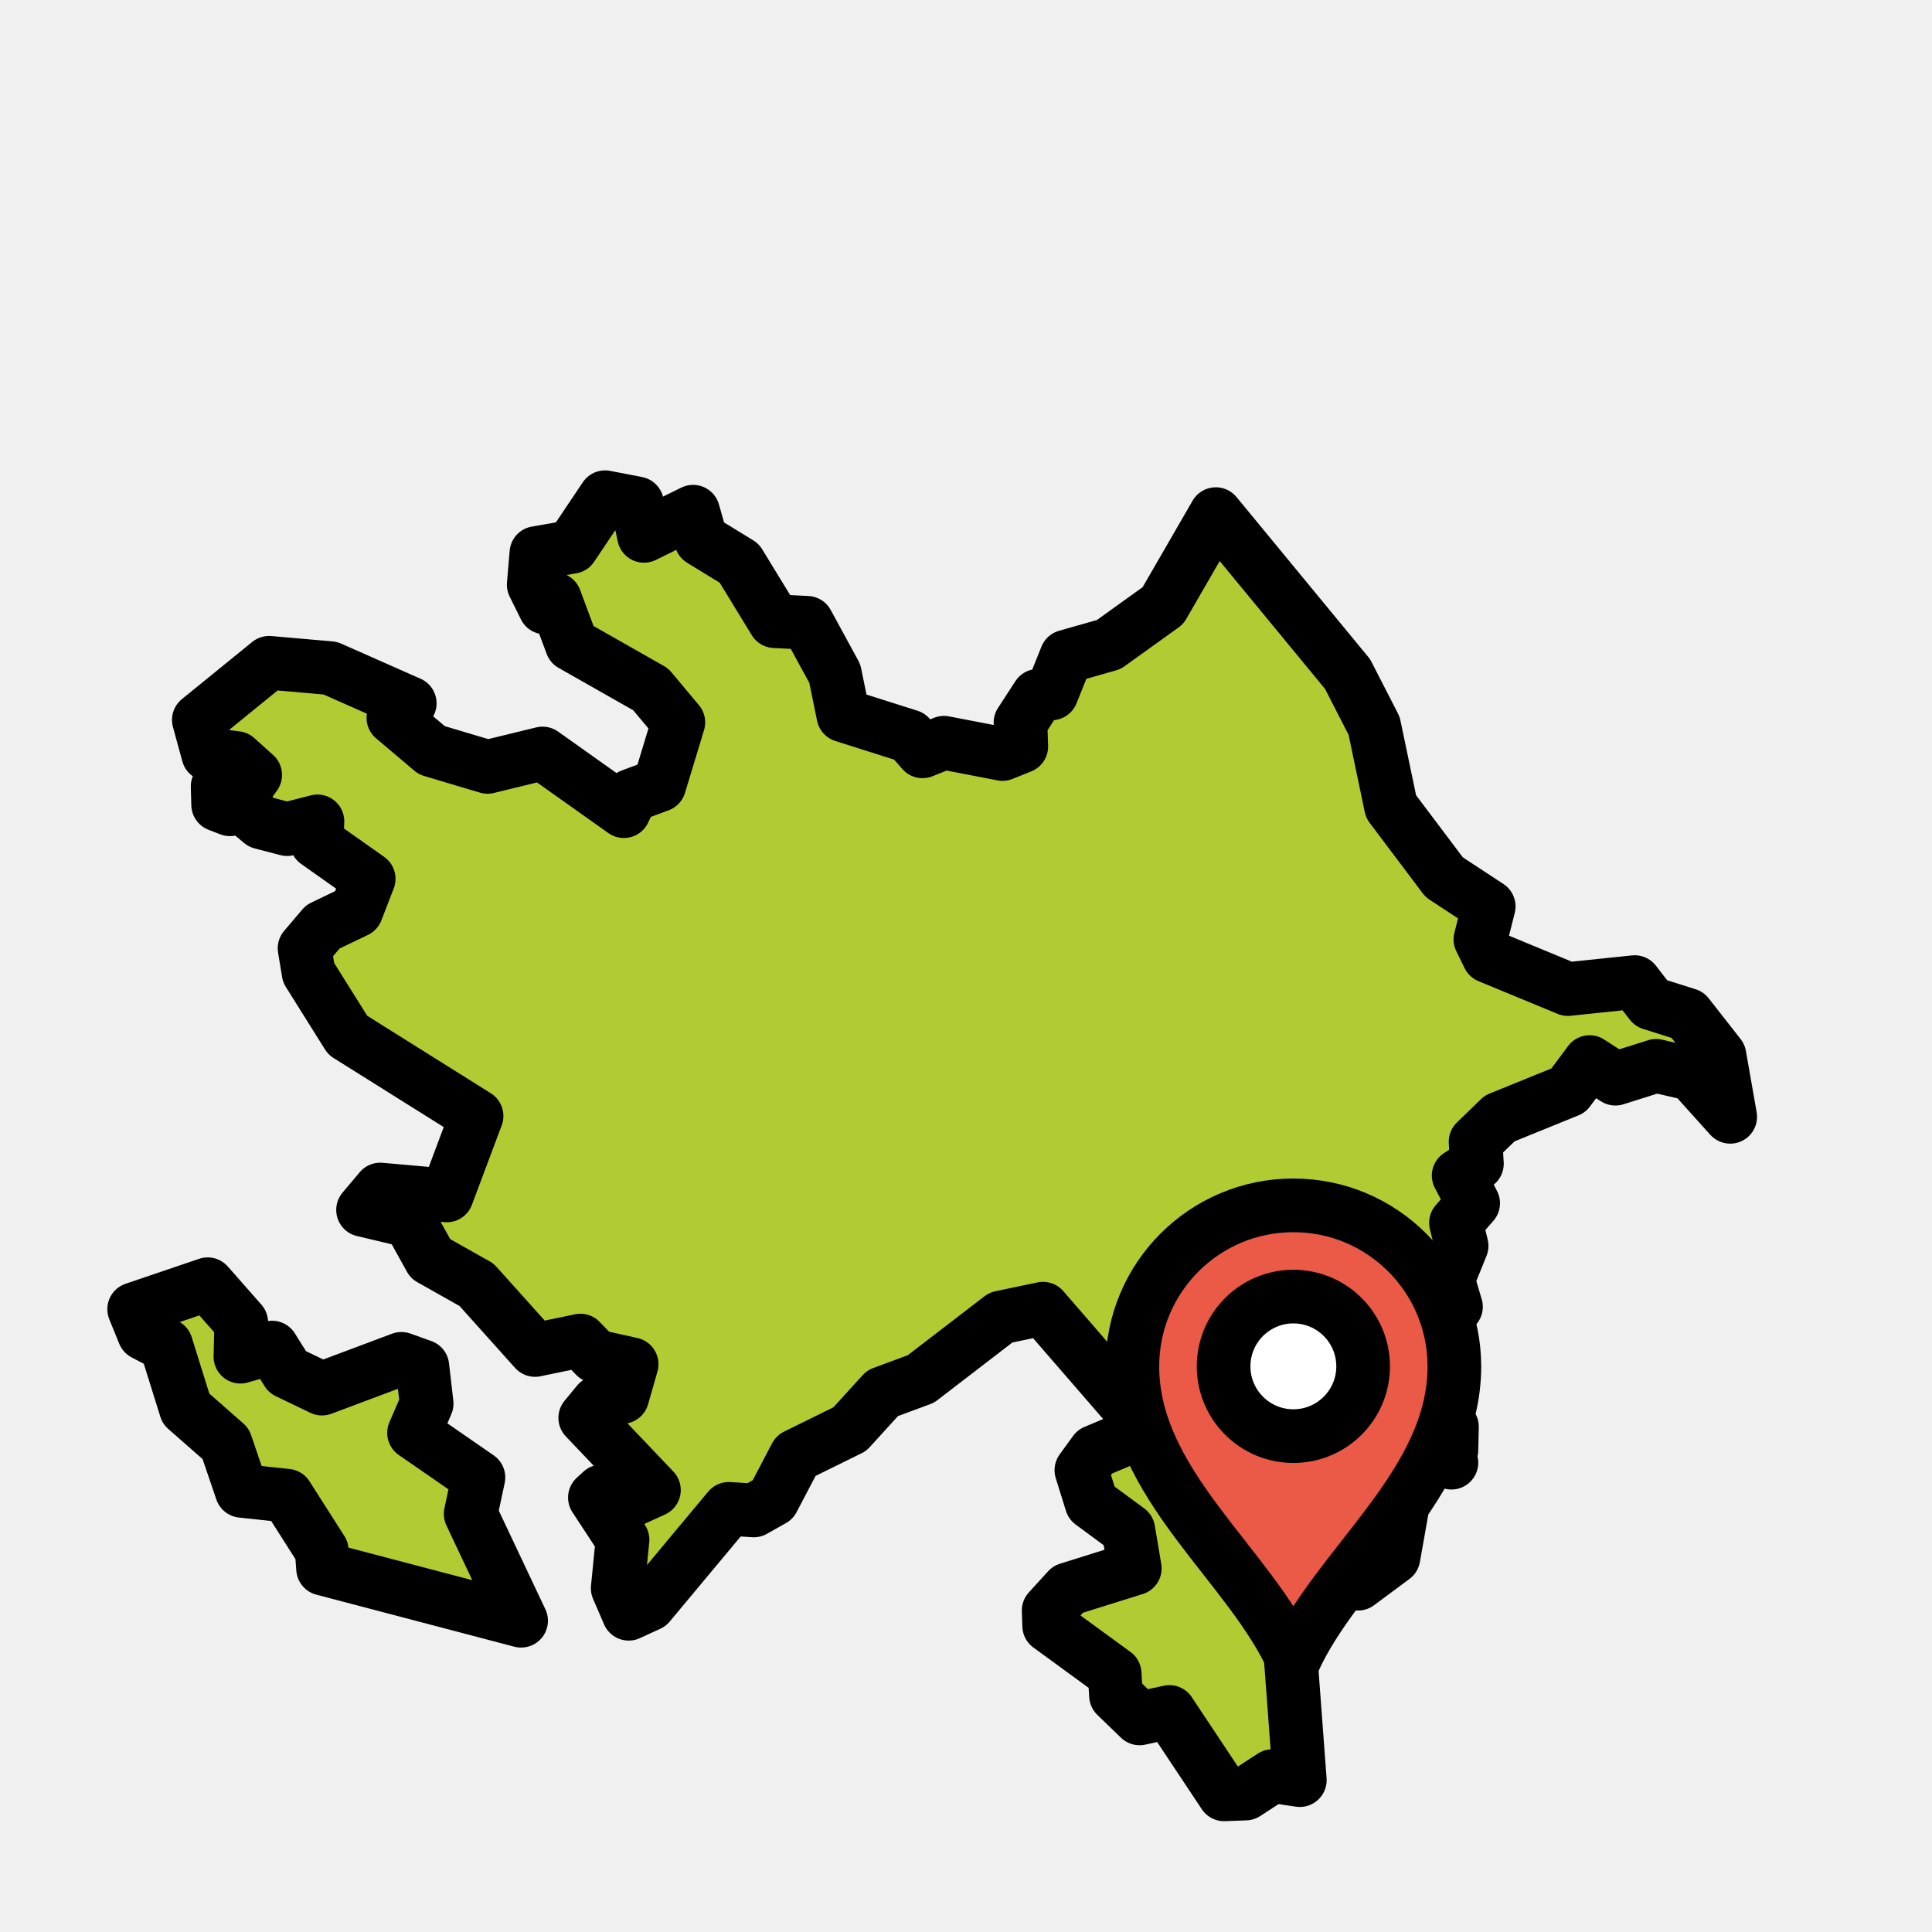
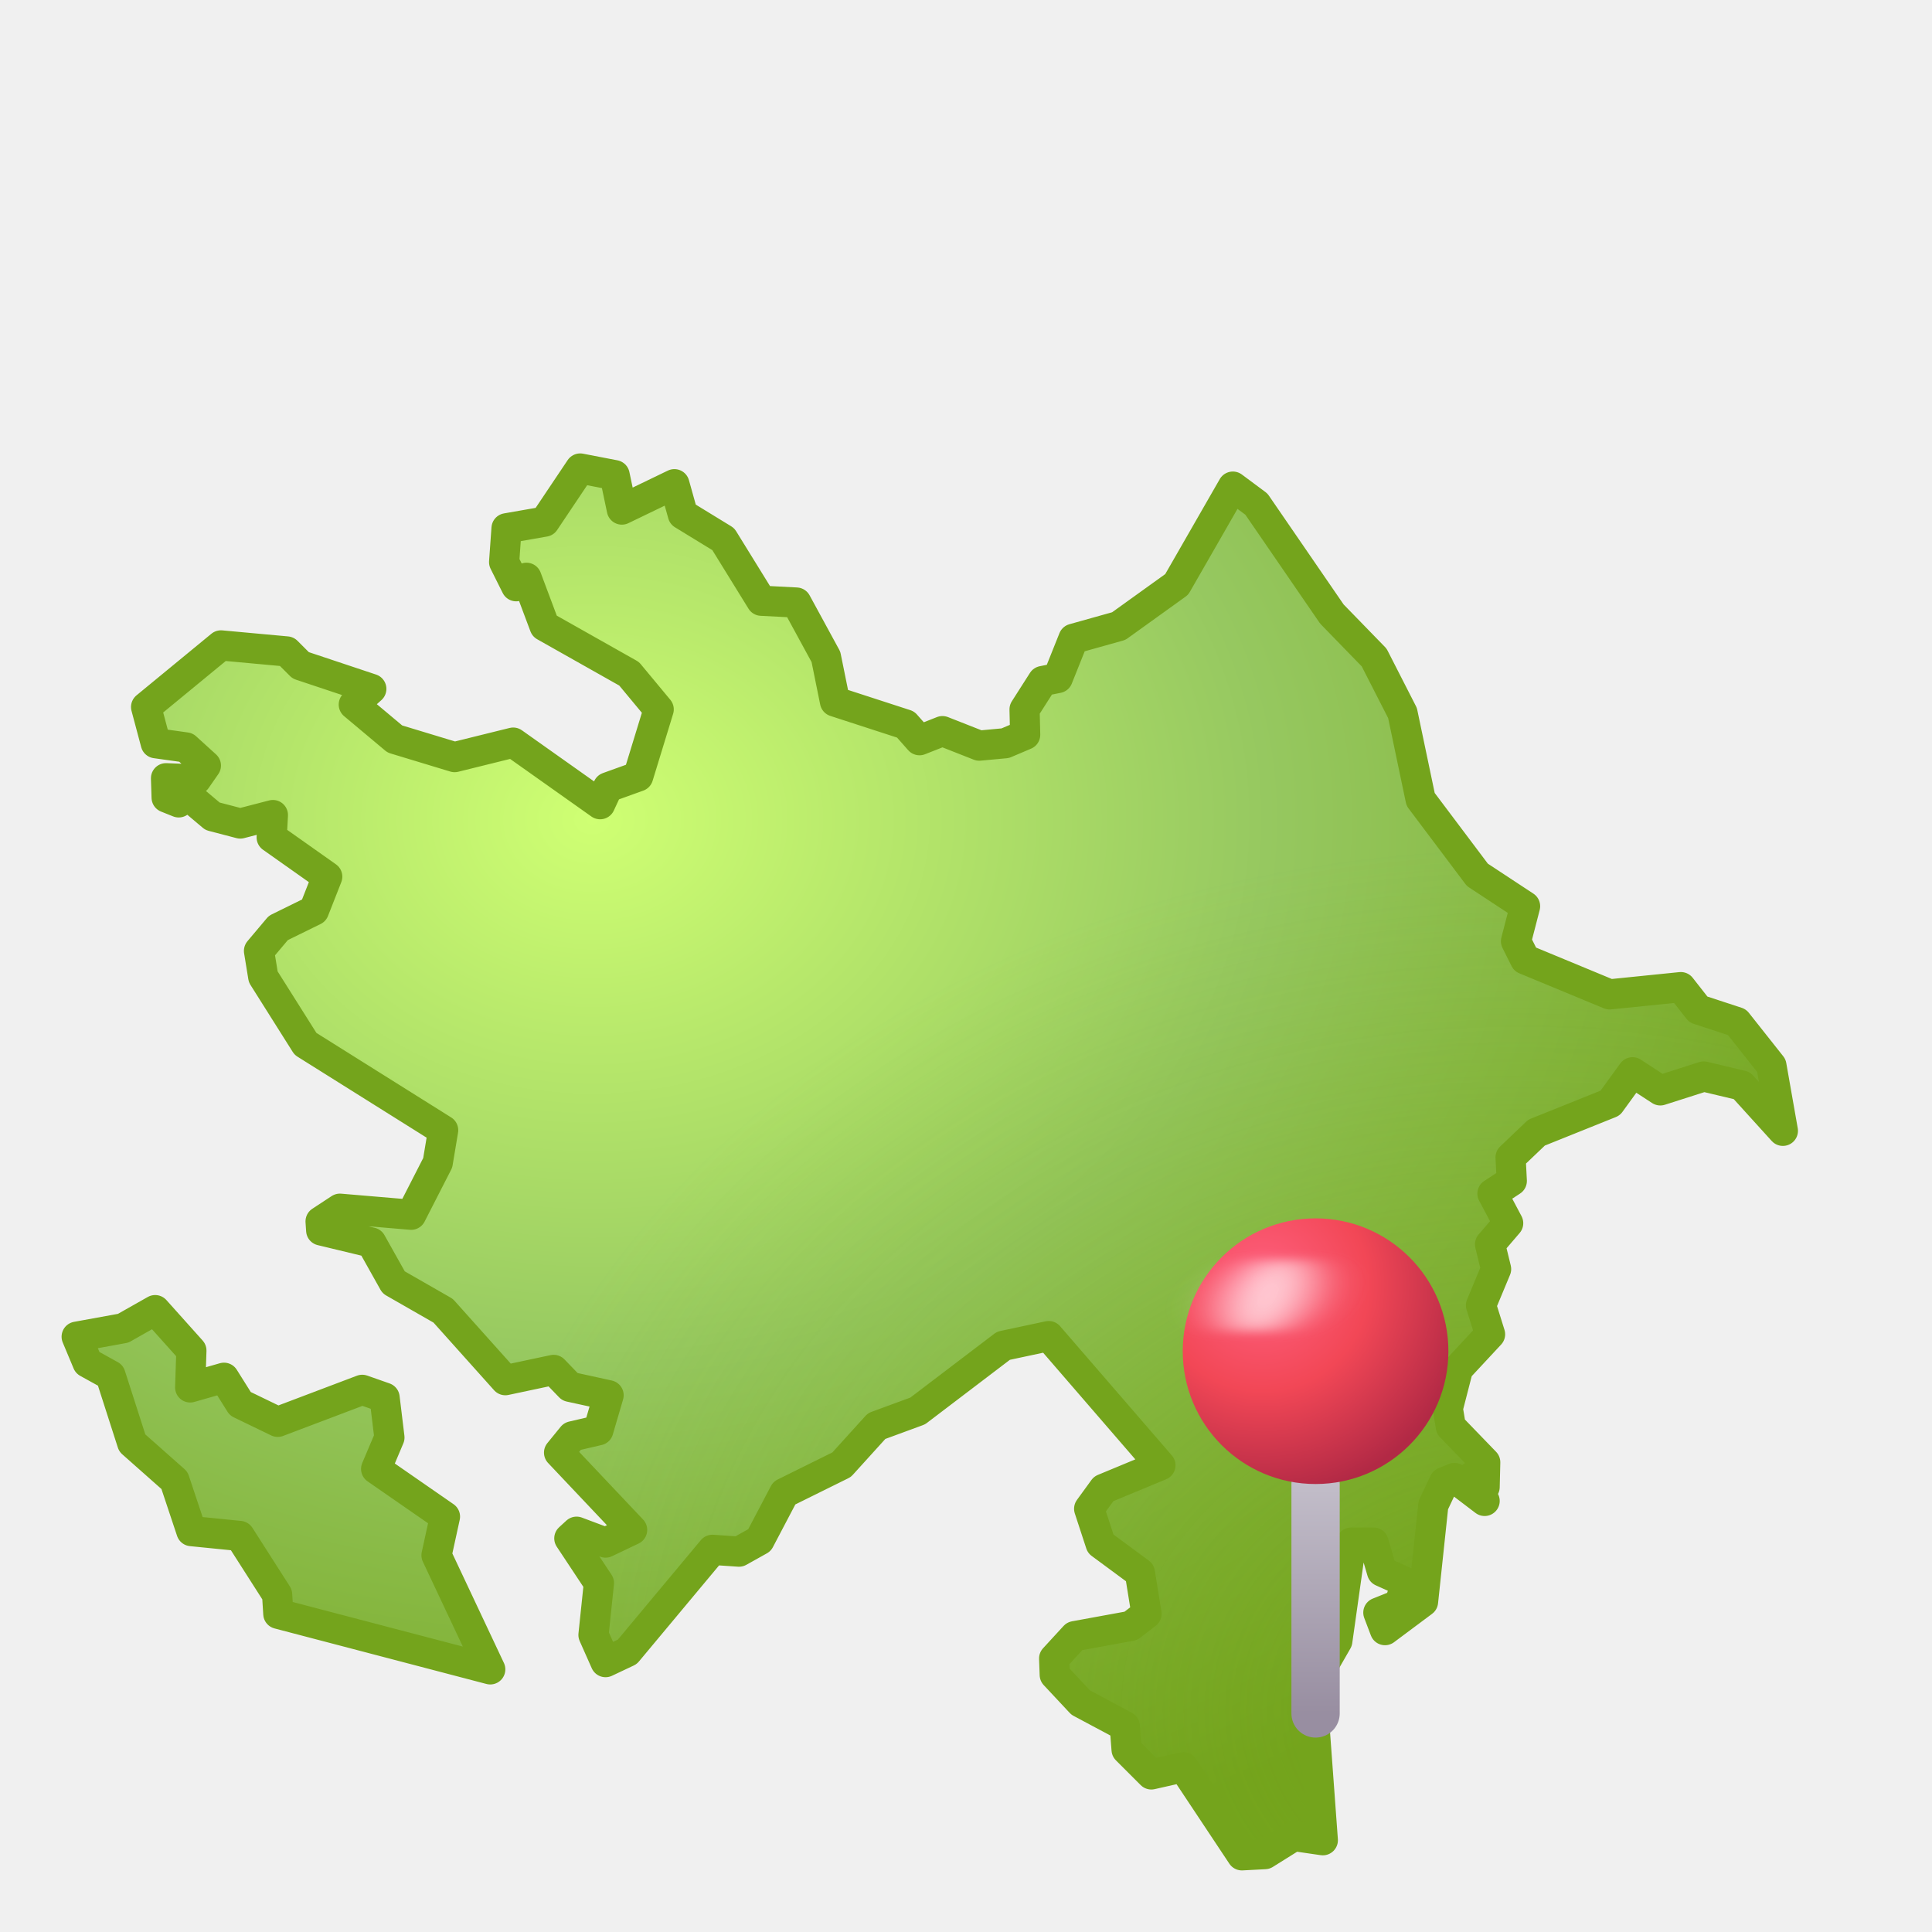
- <svg xmlns="http://www.w3.org/2000/svg" viewBox="0 0 72 72">
-   <path d="M7.41,26.83 L10.03,24.7 L12.31,24.9 L15.27,26.21 L14.66,26.75 L16.09,27.96 L18.17,28.58 L20.22,28.08 L23.25,30.23 L23.52,29.65 L24.57,29.26 L25.28,26.92 L24.25,25.69 L21.31,24.02 L20.68,22.33 L20.31,22.64 L19.89,21.79 L19.99,20.61 L21.31,20.38 L22.55,18.53 L23.74,18.76 L24,19.97 L25.83,19.07 L26.13,20.12 L27.55,20.99 L28.87,23.15 L30.08,23.21 L31.11,25.1 L31.43,26.66 L33.89,27.44 L34.38,28 L35.18,27.68 L37.36,28.1 L38.06,27.82 L38.03,26.93 L38.68,25.93 L39.19,25.84 L39.74,24.47 L41.32,24.02 L43.34,22.57 L45.31,19.16 L50.22,25.12 L51.21,27.05 L51.84,30.06 L53.82,32.69 L55.48,33.78 L55.17,35.01 L55.48,35.64 L58.43,36.86 L60.92,36.6 L61.53,37.39 L62.89,37.82 L64.08,39.34 L64.48,41.62 L63.05,40.03 L61.72,39.72 L60.2,40.2 L59.24,39.58 L58.45,40.64 L55.89,41.68 L54.99,42.55 L55.04,43.37 L54.36,43.81 L54.9,44.84 L54.26,45.57 L54.47,46.43 L53.96,47.69 L54.26,48.7 L53.14,49.92 L52.79,51.29 L52.91,51.92 L54.11,53.17 L54.09,54.04 L53.66,53.66 L54.09,54.51 L53.02,53.72 L52.67,53.86 L51.93,58.04 L50.61,59.02 L50.37,58.41 L51.1,58.12 L51.34,57.36 L50.5,56.97 L50.21,55.96 L49.43,55.97 L48.94,59.41 L48.37,60.4 L47.99,60.3 L48.44,66.34 L47.42,66.19 L46.42,66.84 L45.62,66.87 L43.58,63.8 L42.47,64.04 L41.59,63.19 L41.54,62.37 L39.1,60.59 L39.08,60.02 L39.8,59.23 L42.29,58.45 L42.05,57.02 L40.68,56.01 L40.3,54.79 L40.8,54.1 L42.77,53.27 L38.87,48.77 L37.3,49.1 L34.32,51.39 L32.89,51.92 L31.67,53.26 L29.66,54.25 L28.8,55.89 L28.09,56.29 L27.16,56.23 L24.19,59.79 L23.43,60.14 L23.02,59.19 L23.2,57.38 L22.17,55.81 L22.42,55.58 L23.43,55.96 L24.37,55.53 L21.81,52.84 L22.28,52.27 L23.19,52.06 L23.54,50.84 L22.19,50.54 L21.63,49.96 L19.94,50.31 L17.76,47.88 L16.04,46.91 L15.26,45.5 L13.53,45.09 L14.17,44.33 L16.65,44.55 L17.76,41.59 L12.96,38.58 L11.5,36.25 L11.35,35.34 L12.03,34.54 L13.28,33.94 L13.74,32.75 L11.8,31.38 L11.83,30.61 L10.7,30.9 L9.74,30.65 L8.66,29.75 L8.57,30.16 L8.13,29.99 L8.11,29.31 L9.16,29.36 L9.51,28.88 L8.81,28.25 L7.76,28.11 Z M19.42,60.4 L12.04,58.46 L11.99,57.78 L10.69,55.74 L9.01,55.56 L8.41,53.8 L6.93,52.5 L6.19,50.13 L5.37,49.7 L5,48.79 L7.74,47.86 L8.99,49.28 L8.96,50.56 L10.14,50.22 L10.71,51.13 L12,51.75 L14.96,50.64 L15.74,50.92 L15.9,52.31 L15.43,53.4 L17.83,55.06 L17.54,56.42 Z" fill="#B1CC33" fill-rule="evenodd" stroke="#000" stroke-width="2" stroke-linejoin="round" stroke-linecap="round" />
-   <g transform="translate(48.2 61.92)">
-     <path d="M0,0 C-1.6,-3.6 -6,-6.6 -6,-11 A6,6 0 1 1 6,-11 C6,-6.6 1.6,-3.6 0,0 Z" fill="#EA5A47" stroke="#000" stroke-width="2" stroke-linejoin="round" stroke-linecap="round" />
-     <circle cx="0" cy="-11" r="2.6" fill="#FFF" stroke="#000" stroke-width="2" />
+ <svg xmlns="http://www.w3.org/2000/svg" width="32" height="32" viewBox="0 0 32 32" fill="none">
+   <defs>
+     <radialGradient id="lenkeran_land" cx="0.3" cy="0.25" r="0.8">
+       <stop offset="0" stop-color="#CFFF73" />
+       <stop offset="0.5" stop-color="#96C860" />
+       <stop offset="1" stop-color="#74A41C" />
+     </radialGradient>
+     <radialGradient id="lenkeran_shade" cx="0.85" cy="0.9" r="0.7">
+       <stop offset="0" stop-color="#74A41C" stop-opacity="0.6" />
+       <stop offset="0.9" stop-color="#74A41C" stop-opacity="0" />
+     </radialGradient>
+     <linearGradient id="lenkeran_needle" x1="0" y1="0" x2="0" y2="-3.8" gradientUnits="userSpaceOnUse">
+       <stop offset="0" stop-color="#988EA1" />
+       <stop offset="1" stop-color="#C2BDC9" />
+     </linearGradient>
+     <radialGradient id="lenkeran_head" cx="0.3" cy="0.25" r="0.8">
+       <stop offset="0" stop-color="#FF6180" />
+       <stop offset="0.5" stop-color="#F24756" />
+       <stop offset="1" stop-color="#B22945" />
+     </radialGradient>
+     <filter id="lenkeran_blur" x="-1" y="-1" width="3" height="3">
+       <feGaussianBlur stdDeviation="0.3" />
+     </filter>
+   </defs>
+   <path d="M2.42,11.71 L3.66,10.69 L4.75,10.79 L4.98,11.02 L6.15,11.41 L5.86,11.67 L6.54,12.24 L7.53,12.54 L8.5,12.3 L9.94,13.32 L10.07,13.04 L10.57,12.86 L10.91,11.75 L10.42,11.16 L9.02,10.37 L8.72,9.57 L8.55,9.71 L8.35,9.31 L8.39,8.75 L9.02,8.64 L9.61,7.76 L10.18,7.87 L10.3,8.44 L11.17,8.02 L11.31,8.52 L11.98,8.93 L12.61,9.95 L13.19,9.98 L13.68,10.88 L13.83,11.62 L15,12 L15.23,12.26 L15.61,12.11 L16.22,12.35 L16.65,12.31 L16.98,12.17 L16.97,11.75 L17.27,11.28 L17.52,11.23 L17.78,10.58 L18.53,10.37 L19.49,9.68 L20.42,8.06 L20.81,8.35 L22.06,10.17 L22.76,10.89 L23.23,11.81 L23.53,13.24 L24.47,14.49 L25.26,15.01 L25.11,15.59 L25.26,15.89 L26.66,16.47 L27.84,16.35 L28.13,16.72 L28.77,16.93 L29.34,17.65 L29.53,18.73 L28.85,17.98 L28.22,17.83 L27.5,18.06 L27.04,17.76 L26.67,18.27 L25.45,18.76 L25.02,19.17 L25.04,19.56 L24.72,19.77 L24.98,20.26 L24.68,20.61 L24.78,21.02 L24.53,21.62 L24.68,22.1 L24.15,22.67 L23.98,23.33 L24.03,23.63 L24.6,24.22 L24.59,24.63 L24.39,24.45 L24.59,24.86 L24.09,24.48 L23.92,24.55 L23.74,24.93 L23.57,26.53 L22.94,27 L22.83,26.71 L23.18,26.57 L23.29,26.21 L22.89,26.03 L22.75,25.55 L22.38,25.55 L22.15,27.18 L21.88,27.65 L21.7,27.61 L21.91,30.48 L21.43,30.41 L20.95,30.71 L20.57,30.73 L19.6,29.27 L19.07,29.39 L18.66,28.98 L18.63,28.59 L17.9,28.2 L17.47,27.74 L17.46,27.47 L17.8,27.1 L18.73,26.93 L18.99,26.73 L18.88,26.05 L18.23,25.57 L18.04,24.99 L18.28,24.66 L19.22,24.27 L17.37,22.13 L16.62,22.29 L15.2,23.37 L14.52,23.62 L13.94,24.26 L12.99,24.73 L12.58,25.51 L12.24,25.7 L11.8,25.67 L10.39,27.36 L10.03,27.53 L9.83,27.08 L9.92,26.22 L9.43,25.48 L9.55,25.37 L10.03,25.55 L10.47,25.34 L9.26,24.06 L9.48,23.79 L9.91,23.69 L10.08,23.11 L9.44,22.97 L9.17,22.69 L8.37,22.86 L7.34,21.71 L6.52,21.24 L6.15,20.58 L5.32,20.38 L5.31,20.23 L5.63,20.02 L6.81,20.12 L7.25,19.26 L7.34,18.72 L5.06,17.29 L4.36,16.18 L4.29,15.75 L4.61,15.37 L5.2,15.08 L5.42,14.52 L4.5,13.87 L4.52,13.5 L3.98,13.64 L3.52,13.52 L3.01,13.09 L2.96,13.29 L2.76,13.21 L2.75,12.89 L3.25,12.91 L3.41,12.68 L3.08,12.38 L2.58,12.31 Z M8.12,27.65 L4.61,26.73 L4.59,26.41 L3.97,25.44 L3.17,25.36 L2.89,24.52 L2.19,23.9 L1.83,22.78 L1.45,22.57 L1.27,22.14 L2.04,22 L2.57,21.7 L3.17,22.37 L3.15,22.98 L3.71,22.82 L3.98,23.25 L4.6,23.55 L6,23.02 L6.37,23.15 L6.45,23.81 L6.23,24.33 L7.37,25.12 L7.23,25.76 Z" fill="url(#lenkeran_land)" fill-rule="evenodd" />
+   <path d="M2.42,11.71 L3.66,10.69 L4.75,10.79 L4.98,11.02 L6.15,11.41 L5.86,11.67 L6.54,12.24 L7.53,12.54 L8.5,12.3 L9.94,13.32 L10.07,13.04 L10.57,12.86 L10.91,11.75 L10.42,11.16 L9.02,10.37 L8.72,9.57 L8.55,9.71 L8.35,9.31 L8.39,8.75 L9.02,8.64 L9.61,7.76 L10.18,7.87 L10.3,8.44 L11.17,8.02 L11.31,8.52 L11.98,8.93 L12.61,9.95 L13.19,9.98 L13.68,10.88 L13.83,11.62 L15,12 L15.23,12.26 L15.61,12.11 L16.22,12.35 L16.65,12.31 L16.98,12.17 L16.97,11.75 L17.27,11.28 L17.52,11.23 L17.78,10.58 L18.53,10.37 L19.49,9.68 L20.42,8.06 L20.81,8.35 L22.06,10.17 L22.76,10.89 L23.23,11.81 L23.53,13.24 L24.47,14.49 L25.26,15.01 L25.11,15.59 L25.26,15.89 L26.66,16.47 L27.84,16.35 L28.13,16.72 L28.77,16.93 L29.34,17.65 L29.53,18.73 L28.85,17.98 L28.22,17.83 L27.5,18.06 L27.04,17.76 L26.67,18.27 L25.45,18.76 L25.02,19.17 L25.04,19.56 L24.72,19.77 L24.98,20.26 L24.68,20.61 L24.78,21.02 L24.53,21.62 L24.68,22.1 L24.15,22.67 L23.98,23.33 L24.03,23.63 L24.6,24.22 L24.59,24.63 L24.39,24.45 L24.59,24.86 L24.09,24.48 L23.92,24.55 L23.74,24.93 L23.57,26.53 L22.94,27 L22.83,26.71 L23.18,26.57 L23.29,26.21 L22.89,26.03 L22.75,25.55 L22.38,25.55 L22.15,27.18 L21.88,27.65 L21.7,27.61 L21.91,30.48 L21.43,30.41 L20.95,30.71 L20.57,30.73 L19.6,29.27 L19.07,29.39 L18.66,28.98 L18.63,28.59 L17.9,28.2 L17.47,27.74 L17.46,27.47 L17.8,27.1 L18.73,26.93 L18.99,26.73 L18.88,26.05 L18.23,25.57 L18.04,24.99 L18.28,24.66 L19.22,24.27 L17.37,22.13 L16.62,22.29 L15.2,23.37 L14.52,23.62 L13.94,24.26 L12.99,24.73 L12.58,25.51 L12.24,25.7 L11.8,25.67 L10.39,27.36 L10.03,27.53 L9.83,27.08 L9.92,26.22 L9.43,25.48 L9.55,25.37 L10.03,25.55 L10.47,25.34 L9.26,24.06 L9.48,23.79 L9.91,23.69 L10.08,23.11 L9.44,22.97 L9.17,22.69 L8.37,22.86 L7.34,21.71 L6.52,21.24 L6.15,20.58 L5.32,20.38 L5.31,20.23 L5.63,20.02 L6.81,20.12 L7.25,19.26 L7.34,18.72 L5.06,17.29 L4.36,16.18 L4.29,15.75 L4.61,15.37 L5.2,15.08 L5.42,14.52 L4.5,13.87 L4.52,13.5 L3.98,13.64 L3.52,13.52 L3.01,13.09 L2.96,13.29 L2.76,13.21 L2.75,12.89 L3.25,12.91 L3.41,12.68 L3.08,12.38 L2.58,12.31 Z M8.12,27.65 L4.61,26.73 L4.59,26.41 L3.97,25.44 L3.17,25.36 L2.89,24.52 L2.19,23.9 L1.83,22.78 L1.45,22.57 L1.27,22.14 L2.04,22 L2.57,21.7 L3.17,22.37 L3.15,22.98 L3.71,22.82 L3.98,23.25 L4.6,23.55 L6,23.02 L6.37,23.15 L6.45,23.81 L6.23,24.33 L7.37,25.12 L7.23,25.76 Z" fill="url(#lenkeran_shade)" fill-rule="evenodd" stroke="#74A41C" stroke-width="0.5" stroke-linejoin="round" />
+   <g transform="translate(21.79 28.38)">
+     <path d="M0,0 L0,-3.8" stroke="url(#lenkeran_needle)" stroke-width="0.8" stroke-linecap="round" />
+     <circle cx="0" cy="-6" r="2.2" fill="url(#lenkeran_head)" />
+     <ellipse cx="-0.79" cy="-6.92" rx="0.79" ry="0.53" transform="rotate(-35 -0.79 -6.92)" fill="#FFE3E8" fill-opacity="0.85" filter="url(#lenkeran_blur)" />
  </g>
</svg>
